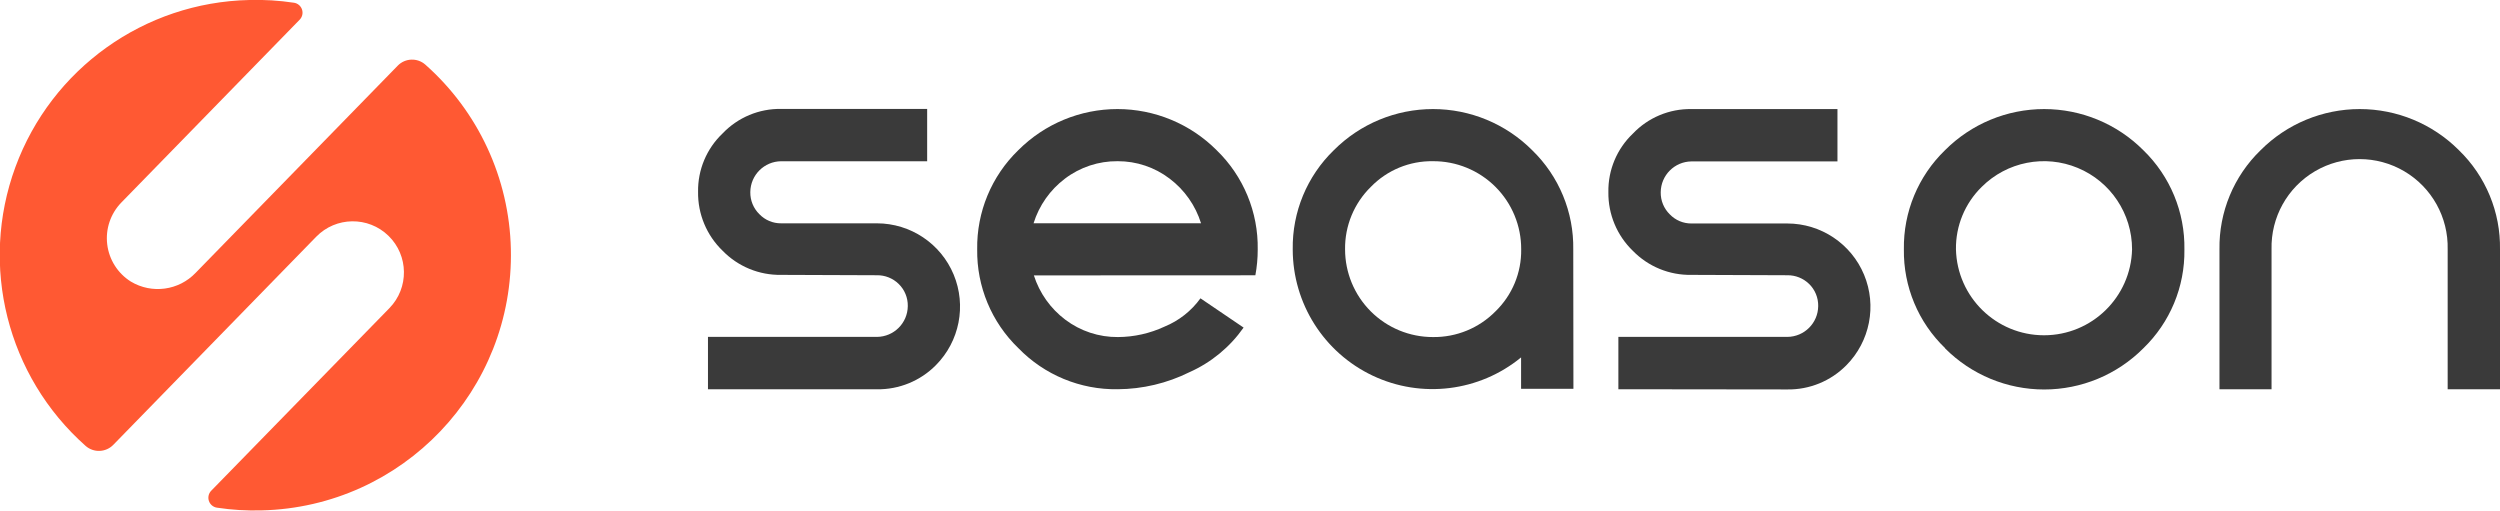
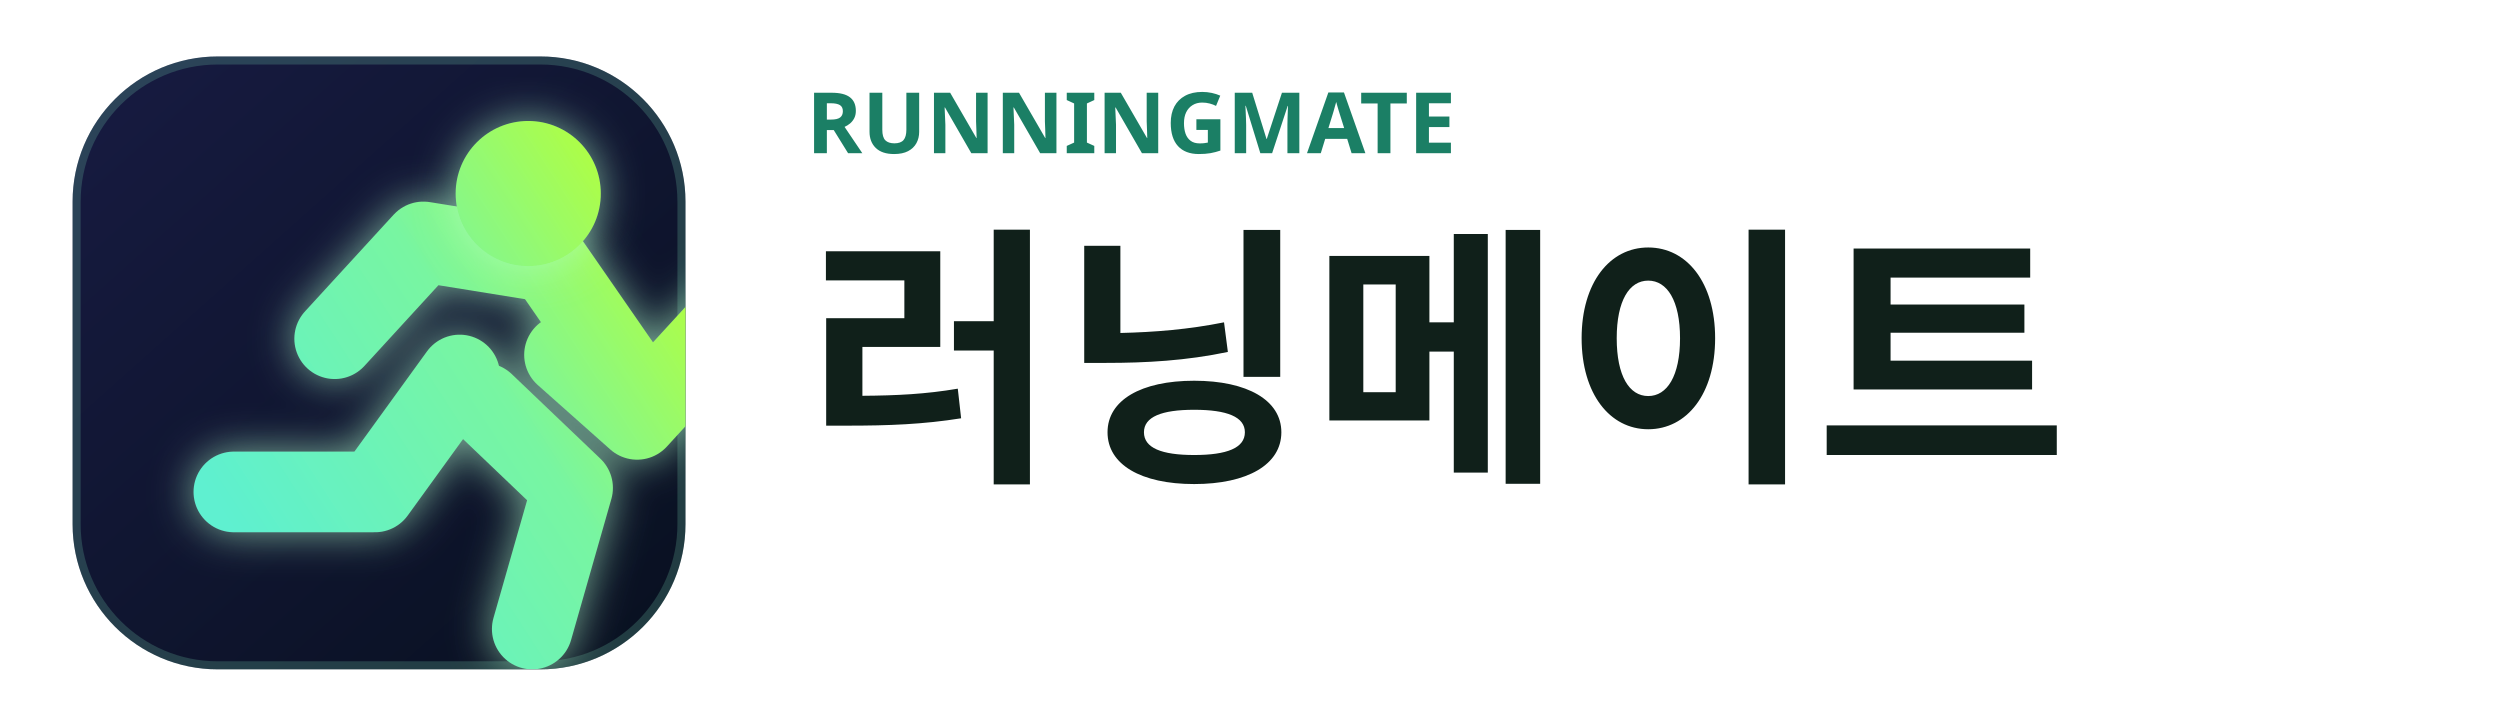
- <svg xmlns="http://www.w3.org/2000/svg" id="레이어_1" data-name="레이어 1" viewBox="0 0 477.67 97.53">
+ <svg xmlns="http://www.w3.org/2000/svg" viewBox="0 0 620 180" role="img" aria-labelledby="runningmate-logo-title runningmate-logo-desc">
  <defs>
-     <style>.cls-1{fill:#3a3a3a;}.cls-2{fill:#ff5933;}</style>
+     <linearGradient id="rm-mark-bg" x1="18" y1="8" x2="150" y2="156" gradientUnits="userSpaceOnUse">
+       <stop offset="0" stop-color="#161a3f" />
+       <stop offset="1" stop-color="#08101f" />
+     </linearGradient>
+     <linearGradient id="rm-runner" x1="40" y1="118" x2="154" y2="44" gradientUnits="userSpaceOnUse">
+       <stop offset="0" stop-color="#5ef0d0" />
+       <stop offset="0.55" stop-color="#78f5a1" />
+       <stop offset="1" stop-color="#b8ff35" />
+     </linearGradient>
+     <filter id="rm-soft-glow" x="-30%" y="-30%" width="160%" height="160%">
+       <feGaussianBlur in="SourceGraphic" stdDeviation="5" result="blur" />
+       <feColorMatrix in="blur" type="matrix" values="0 0 0 0 0.45 0 0 0 0 1 0 0 0 0 0.62 0 0 0 0.65 0" result="glow" />
+       <feMerge>
+         <feMergeNode in="glow" />
+         <feMergeNode in="SourceGraphic" />
+       </feMerge>
+     </filter>
+     <clipPath id="rm-mark-clip">
+       <rect width="152" height="152" rx="36" />
+     </clipPath>
+     <style>
+       .rm-word-overline { fill: #1b7f65; font: 900 21px SUIT, Pretendard, "Apple SD Gothic Neo", sans-serif; }
+       .rm-word-main { fill: #10201a; font: 900 68px SUIT, Pretendard, "Apple SD Gothic Neo", sans-serif; }
+     </style>
  </defs>
-   <path class="cls-1" d="M135.27,74.37v-10h32.28a5.94,5.94,0,0,0,5.9-5.89,5.76,5.76,0,0,0-1.74-4.23,5.83,5.83,0,0,0-4.16-1.66l-18.29-.07a15.24,15.24,0,0,1-11.19-4.61,15.31,15.31,0,0,1-4.69-11.25,15.07,15.07,0,0,1,4.69-11.17,15.11,15.11,0,0,1,11.19-4.68h27.89v10H149.26a5.94,5.94,0,0,0-5.9,5.89,5.76,5.76,0,0,0,1.74,4.23,5.67,5.67,0,0,0,4.16,1.74h18.29a15.9,15.9,0,0,1,11.27,27.1,15.51,15.51,0,0,1-11.27,4.61Z" />
-   <path class="cls-1" d="M197.54,52.62a17.13,17.13,0,0,0,6,8.46,16.47,16.47,0,0,0,10.06,3.32,21.32,21.32,0,0,0,8.92-2A15.88,15.88,0,0,0,229.37,57l8.24,5.59a25.12,25.12,0,0,1-10.36,8.53,31.24,31.24,0,0,1-13.68,3.25,25.87,25.87,0,0,1-19-7.86,25.7,25.7,0,0,1-7.86-18.87,25.82,25.82,0,0,1,7.86-18.95,26.77,26.77,0,0,1,37.88,0,25.82,25.82,0,0,1,7.86,19,26.77,26.77,0,0,1-.45,4.91Zm16-21.82a16.41,16.41,0,0,0-10.06,3.33,17.06,17.06,0,0,0-6,8.53h32a17.06,17.06,0,0,0-6-8.53A16.29,16.29,0,0,0,213.57,30.8Z" />
-   <path class="cls-1" d="M300.63,74.29h-10v-6A26.7,26.7,0,0,1,247,47.64a25.82,25.82,0,0,1,7.86-18.95,26.77,26.77,0,0,1,37.88,0,25.82,25.82,0,0,1,7.86,19ZM273.79,64.4a16.46,16.46,0,0,0,11.95-4.91,16.15,16.15,0,0,0,4.91-11.85A16.76,16.76,0,0,0,273.79,30.8a16.19,16.19,0,0,0-11.87,4.91A16.41,16.41,0,0,0,257,47.64,16.76,16.76,0,0,0,273.79,64.4Z" />
-   <path class="cls-1" d="M309.22,74.37v-10H341.5a5.94,5.94,0,0,0,5.9-5.89,5.76,5.76,0,0,0-1.74-4.23,5.85,5.85,0,0,0-4.16-1.66l-18.3-.07A15.23,15.23,0,0,1,312,47.94a15.31,15.31,0,0,1-4.69-11.25A15.07,15.07,0,0,1,312,25.52a15.1,15.1,0,0,1,11.18-4.68h27.9v10H323.2a5.94,5.94,0,0,0-5.89,5.89,5.76,5.76,0,0,0,1.74,4.23,5.66,5.66,0,0,0,4.15,1.74h18.3a15.9,15.9,0,0,1,11.27,27.1,15.51,15.51,0,0,1-11.27,4.61Z" />
-   <path class="cls-1" d="M371.64,66.51a25.67,25.67,0,0,1-7.87-18.87,25.79,25.79,0,0,1,7.87-18.95,26.76,26.76,0,0,1,37.87,0,25.82,25.82,0,0,1,7.86,19,25.7,25.7,0,0,1-7.86,18.87,26.74,26.74,0,0,1-37.87,0Zm7-30.8a16.38,16.38,0,0,0-4.92,11.93,16.83,16.83,0,0,0,33.65,0,16.84,16.84,0,0,0-28.73-11.93Z" />
-   <path class="cls-1" d="M424.07,74.37V47.64a25.79,25.79,0,0,1,7.87-18.95,26.76,26.76,0,0,1,37.87,0,25.82,25.82,0,0,1,7.86,19V74.37h-10V47.64a16.83,16.83,0,1,0-33.65,0V74.37Z" />
-   <path class="cls-2" d="M97.61,47.58A48.82,48.82,0,0,1,50,97.52,48.21,48.21,0,0,1,41.45,97a1.92,1.92,0,0,1-1.1-3.23l34.06-34.9a9.76,9.76,0,0,0-14-13.63L21.64,85a3.84,3.84,0,0,1-5.29.19A48.74,48.74,0,0,1,47.62,0a48.17,48.17,0,0,1,8.53.52,1.92,1.92,0,0,1,1.11,3.24L23.18,38.7A9.78,9.78,0,0,0,25,53.8a10,10,0,0,0,12.39-1.68L76,12.54a3.83,3.83,0,0,1,5.28-.18A48.52,48.52,0,0,1,97.61,47.58Z" />
+   <g transform="translate(18 14)">
+     <rect width="152" height="152" rx="36" fill="url(#rm-mark-bg)" />
+     <rect x="1" y="1" width="150" height="150" rx="35" fill="none" stroke="#78d6b3" stroke-opacity="0.22" stroke-width="2" />
+     <g clip-path="url(#rm-mark-clip)">
+       <g filter="url(#rm-soft-glow)" fill="none" stroke="url(#rm-runner)" stroke-width="20" stroke-linecap="round" stroke-linejoin="round">
+         <path d="M40 108h35l21-29" />
+         <path d="M65 70l22-24 31 5 18 26" />
+         <path d="M102 86l22 21-10 35" />
+         <path d="M122 74l18 16 22-24" />
+       </g>
+       <circle cx="113" cy="34" r="18" fill="url(#rm-runner)" filter="url(#rm-soft-glow)" />
+     </g>
+   </g>
+   <g transform="translate(200 38)">
+     <text class="rm-word-overline" x="0" y="0">RUNNINGMATE</text>
+     <text class="rm-word-main" x="0" y="76">러닝메이트</text>
+   </g>
</svg>
